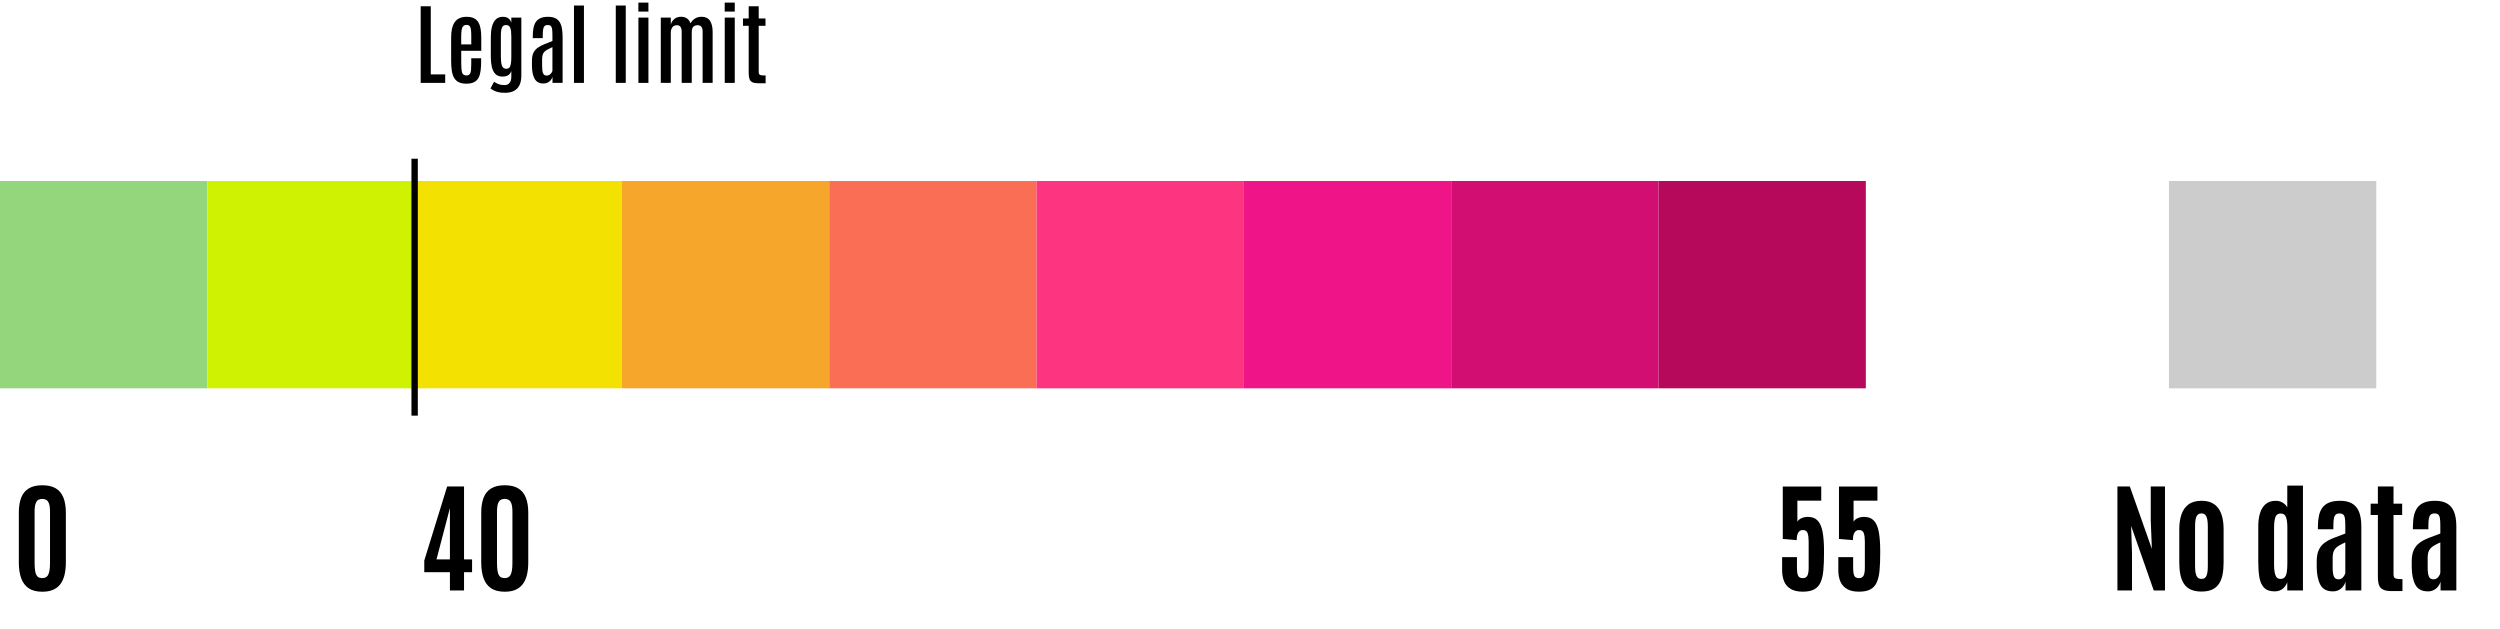
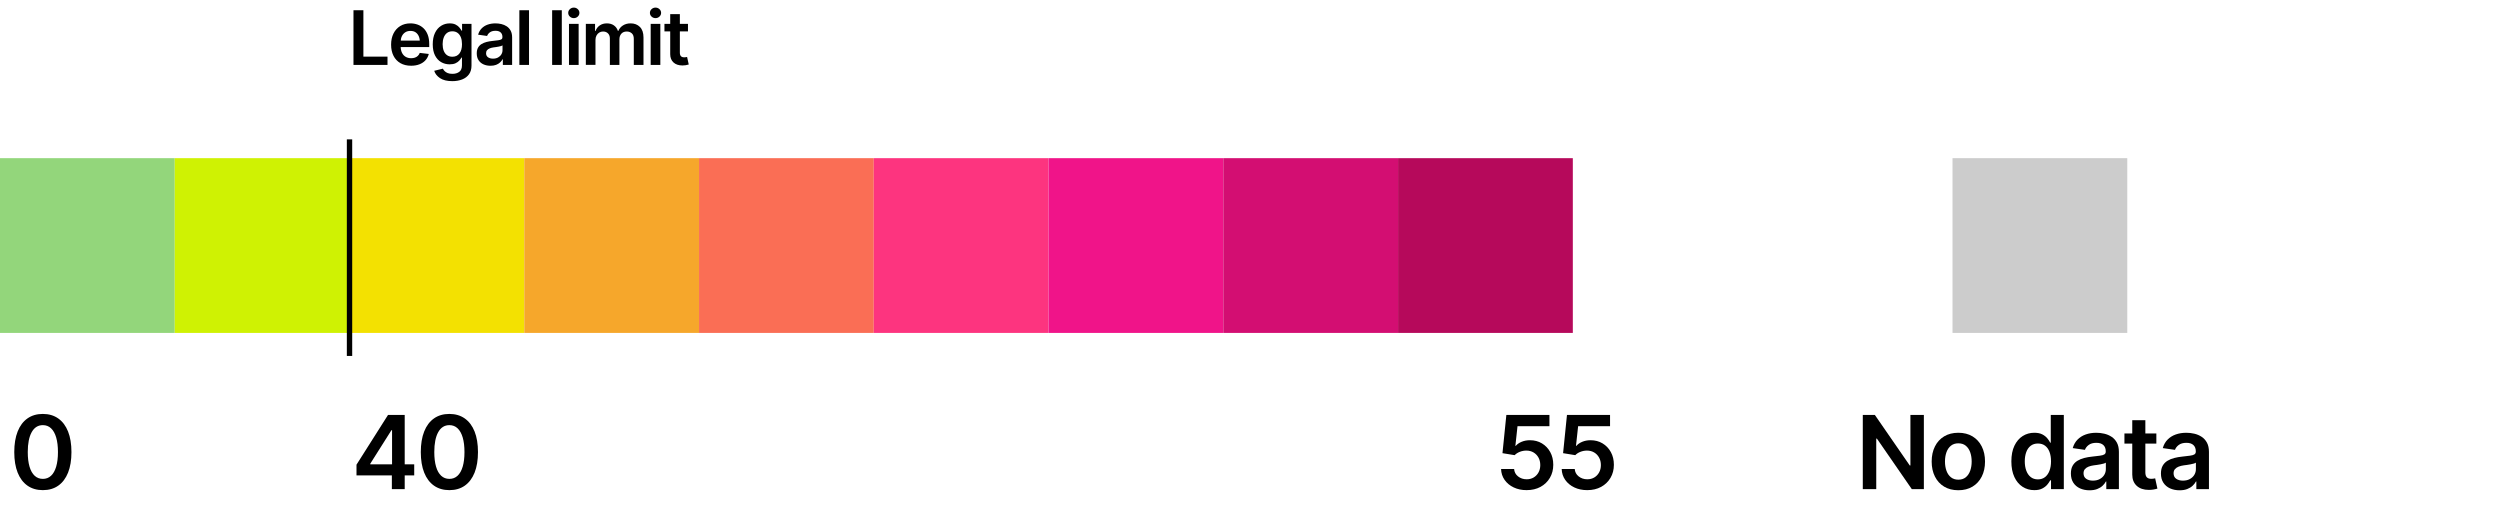
- <svg xmlns="http://www.w3.org/2000/svg" id="Layer_2" viewBox="0 0 392.547 98.627">
+ <svg xmlns="http://www.w3.org/2000/svg" id="Layer_2" viewBox="0 0 465.677 97.18">
  <defs>
    <style>.cls-1{fill:#93d67b;}.cls-1,.cls-2,.cls-3,.cls-4,.cls-5,.cls-6,.cls-7,.cls-8,.cls-9,.cls-10,.cls-11{stroke-width:0px;}.cls-2{fill:#d30e72;}.cls-3{fill:#f3e101;}.cls-4{fill:#fd347f;}.cls-5{fill:#b6095b;}.cls-6{fill:#000;}.cls-12{fill:none;stroke:#000;stroke-miterlimit:10;}.cls-7{fill:#f01489;}.cls-8{fill:#ccc;}.cls-9{fill:#fa6e55;}.cls-10{fill:#cff203;}.cls-11{fill:#f6a72b;}</style>
  </defs>
  <g id="Layer_1-2">
-     <path class="cls-6" d="M283.065,92.903c-.768,0-1.389-.138-1.865-.413s-.824-.665-1.044-1.169c-.219-.504-.329-1.1-.329-1.786v-2.05h2.329v1.79c0,.427.052.784.157,1.072.105.287.355.431.752.431.353,0,.595-.133.728-.398.134-.266.2-.668.2-1.206v-4.175c0-.532-.056-.96-.167-1.285-.111-.324-.359-.487-.742-.487-.31,0-.548.13-.715.39s-.25.659-.25,1.197l-2.189-.186v-8.238h6.039v2.227h-3.748v3.312c.117-.234.331-.422.641-.561.309-.14.643-.209,1.002-.209.655,0,1.167.191,1.535.575s.628.971.779,1.763.228,1.8.228,3.024v.334c0,1.026-.034,1.92-.103,2.681s-.212,1.391-.432,1.889c-.219.497-.552.868-.997,1.113-.445.244-1.048.366-1.809.366Z" />
-     <path class="cls-6" d="M291.888,92.903c-.767,0-1.389-.138-1.864-.413-.477-.275-.824-.665-1.044-1.169s-.329-1.1-.329-1.786v-2.05h2.328v1.79c0,.427.053.784.158,1.072.104.287.355.431.751.431.353,0,.596-.133.729-.398s.199-.668.199-1.206v-4.175c0-.532-.056-.96-.167-1.285-.111-.324-.358-.487-.742-.487-.31,0-.547.13-.714.39s-.251.659-.251,1.197l-2.189-.186v-8.238h6.04v2.227h-3.748v3.312c.117-.234.33-.422.64-.561.31-.14.644-.209,1.002-.209.655,0,1.168.191,1.536.575.367.384.627.971.779,1.763.151.792.227,1.8.227,3.024v.334c0,1.026-.034,1.92-.102,2.681-.068.761-.212,1.391-.432,1.889-.22.497-.552.868-.997,1.113-.445.244-1.049.366-1.81.366Z" />
-     <path class="cls-6" d="M70.646,92.717v-2.876h-4.026v-1.827l3.59-11.625h2.653v11.448h1.262v2.004h-1.262v2.876h-2.217ZM68.539,87.837h2.106v-8.062l-2.106,8.062Z" />
-     <path class="cls-6" d="M79.255,92.913c-.891,0-1.606-.183-2.148-.548-.541-.364-.934-.891-1.178-1.577s-.366-1.512-.366-2.477v-7.803c0-.939.125-1.73.375-2.37.251-.641.648-1.124,1.192-1.452.544-.327,1.253-.491,2.125-.491s1.578.164,2.119.491c.542.328.938.812,1.192,1.452.254.64.381,1.431.381,2.37v7.803c0,.724-.068,1.37-.204,1.938-.137.569-.35,1.052-.641,1.447-.291.396-.671.697-1.141.904-.471.208-1.039.312-1.707.312ZM79.245,90.769c.18,0,.344-.029.492-.088s.276-.172.385-.339.191-.409.25-.729c.06-.318.089-.737.089-1.257v-7.95c0-.606-.056-1.057-.167-1.351-.111-.293-.26-.486-.445-.579s-.387-.14-.604-.14c-.21,0-.406.044-.589.13-.183.087-.331.275-.445.566s-.172.745-.172,1.363v7.96c0,.526.026.948.079,1.267s.131.562.236.729.232.278.381.334.318.083.51.083Z" />
-     <path class="cls-6" d="M6.649,92.913c-.891,0-1.606-.183-2.148-.548-.541-.364-.934-.891-1.178-1.577-.245-.687-.367-1.512-.367-2.477v-7.803c0-.939.125-1.73.375-2.37.251-.641.648-1.124,1.192-1.452.544-.327,1.252-.491,2.125-.491s1.579.164,2.12.491c.542.328.938.812,1.192,1.452.253.64.38,1.431.38,2.37v7.803c0,.724-.068,1.37-.204,1.938-.136.569-.35,1.052-.64,1.447-.291.396-.671.697-1.141.904-.47.208-1.039.312-1.707.312ZM6.639,90.769c.179,0,.343-.029.492-.088s.277-.172.385-.339c.108-.167.191-.409.25-.729.059-.318.088-.737.088-1.257v-7.95c0-.606-.056-1.057-.167-1.351-.111-.293-.26-.486-.445-.579s-.387-.14-.603-.14c-.21,0-.407.044-.589.13-.183.087-.331.275-.445.566-.115.291-.172.745-.172,1.363v7.96c0,.526.026.948.079,1.267.052.318.131.562.236.729.105.167.232.278.38.334s.318.083.51.083Z" />
-     <path class="cls-6" d="M332.476,92.717v-16.328h1.948l3.46,9.797-.176-4.453v-5.344h2.235v16.328h-1.763l-3.553-10.14.139,4.286v5.854h-2.291Z" />
-     <path class="cls-6" d="M345.677,92.885c-.668,0-1.228-.104-1.679-.311-.452-.208-.809-.508-1.072-.9-.263-.393-.451-.873-.565-1.438-.114-.566-.172-1.211-.172-1.936v-5.204c0-.872.113-1.644.339-2.315.226-.67.595-1.195,1.108-1.576s1.193-.57,2.041-.57c.644,0,1.187.107,1.628.324.442.217.798.523,1.067.924.269.398.465.87.589,1.414.124.545.186,1.145.186,1.8v5.204c0,.712-.054,1.35-.162,1.912s-.294,1.043-.557,1.441c-.263.4-.617.705-1.062.914-.445.211-1.008.316-1.688.316ZM345.677,90.899c.278,0,.488-.084.631-.254.143-.171.238-.407.288-.711.049-.303.074-.652.074-1.048v-6.226c0-.42-.028-.781-.084-1.085-.056-.303-.154-.538-.297-.705s-.347-.251-.612-.251c-.278,0-.49.084-.636.251-.145.167-.244.402-.297.705-.052.304-.078.665-.078,1.085v6.226c0,.396.026.745.078,1.048.053.304.152.54.297.711.146.17.357.254.636.254Z" />
-     <path class="cls-6" d="M357.153,92.857c-.755,0-1.314-.202-1.68-.608-.365-.404-.603-.953-.714-1.646-.111-.691-.167-1.469-.167-2.328v-5.668c0-.748.089-1.422.269-2.018.18-.598.472-1.072.877-1.425s.941-.528,1.609-.528c.396,0,.752.094,1.067.283.315.188.56.438.732.746v-3.414h2.459v16.467h-2.459v-1.289c-.186.471-.445.826-.779,1.066-.334.242-.739.362-1.215.362ZM358.063,90.899c.297,0,.524-.088.682-.264.158-.176.266-.449.325-.816.059-.368.088-.834.088-1.396v-5.566c0-.68-.066-1.221-.199-1.623-.134-.402-.42-.604-.858-.604-.421,0-.697.196-.83.59-.134.393-.2.947-.2,1.664v5.725c0,.477.029.887.089,1.229.059.344.158.607.301.789.143.183.344.273.604.273Z" />
-     <path class="cls-6" d="M366.319,92.857c-.953,0-1.613-.347-1.98-1.039-.368-.692-.559-1.61-.571-2.755v-.891c0-.742.107-1.346.32-1.81.214-.464.518-.841.914-1.132.396-.291.868-.544,1.419-.761.551-.216,1.163-.448,1.837-.696v-1.215c0-.47-.019-.846-.056-1.127s-.12-.487-.25-.617-.331-.195-.604-.195c-.266,0-.468.066-.607.199-.139.134-.233.338-.283.613s-.074.626-.074,1.053v.621h-2.431v-.417c0-.637.055-1.206.163-1.707.107-.501.292-.927.552-1.276.26-.349.613-.615,1.062-.797.448-.183,1.012-.273,1.692-.273.6,0,1.113.084,1.54.254.427.171.773.424,1.039.762.266.337.461.76.585,1.266.123.508.186,1.099.186,1.772v10.028h-2.478v-1.382c-.074.267-.201.515-.38.747-.18.232-.403.419-.673.561-.269.143-.577.214-.923.214ZM367.173,90.964c.309,0,.557-.111.742-.334s.3-.448.343-.677v-4.787c-.371.166-.684.322-.937.469-.254.145-.458.305-.612.477-.155.174-.267.378-.334.613-.068.234-.103.522-.103.862v1.559c0,.638.066,1.099.2,1.388.133.287.366.431.7.431Z" />
-     <path class="cls-6" d="M375.56,92.811c-.594,0-1.048-.076-1.364-.229-.314-.15-.531-.391-.648-.719-.118-.327-.177-.751-.177-1.271v-9.723h-1.132v-1.781h1.132v-2.7h2.458v2.7h1.355v1.781h-1.355v9.296c0,.217.034.381.103.492s.202.186.403.223.5.055.896.055v1.875h-1.67Z" />
-     <path class="cls-6" d="M381.237,92.857c-.952,0-1.613-.347-1.98-1.039-.368-.692-.559-1.61-.57-2.755v-.891c0-.742.106-1.346.319-1.81.214-.464.519-.841.914-1.132s.869-.544,1.419-.761c.551-.216,1.163-.448,1.838-.696v-1.215c0-.47-.02-.846-.057-1.127s-.12-.487-.25-.617-.331-.195-.604-.195c-.266,0-.468.066-.607.199-.139.134-.233.338-.283.613-.049.275-.074.626-.074,1.053v.621h-2.43v-.417c0-.637.054-1.206.162-1.707.107-.501.292-.927.552-1.276.26-.349.613-.615,1.062-.797.448-.183,1.013-.273,1.692-.273.601,0,1.113.084,1.541.254.426.171.772.424,1.039.762.266.337.46.76.584,1.266.124.508.186,1.099.186,1.772v10.028h-2.477v-1.382c-.074.267-.201.515-.381.747s-.403.419-.673.561c-.269.143-.576.214-.923.214ZM382.091,90.964c.31,0,.557-.111.742-.334s.3-.448.344-.677v-4.787c-.371.166-.684.322-.938.469-.254.145-.458.305-.612.477-.154.174-.266.378-.334.613-.068.234-.103.522-.103.862v1.559c0,.638.066,1.099.2,1.388.133.287.366.431.7.431Z" />
-     <path class="cls-6" d="M66.055,13.016V.984h1.586v10.698h2.263v1.333h-3.849Z" />
-     <path class="cls-6" d="M73.212,13.139c-.501,0-.908-.084-1.22-.253-.312-.168-.552-.409-.718-.721-.167-.312-.28-.687-.342-1.125s-.093-.923-.093-1.456v-3.712c0-.479.041-.916.123-1.312s.216-.738.4-1.025.434-.508.748-.663.704-.232,1.169-.232c.475,0,.861.079,1.162.236s.532.38.694.67c.161.29.274.636.338,1.039.064.403.096.851.096,1.343v2.044h-3.145v2.03c0,.583.042,1.037.127,1.36.084.324.313.485.687.485.246,0,.423-.076.53-.229.106-.153.172-.367.194-.643.023-.276.034-.596.034-.96v-.861h1.552v.485c0,.538-.027,1.023-.082,1.456s-.16.801-.317,1.104-.391.536-.701.697c-.31.162-.722.243-1.237.243ZM72.419,6.973h1.579v-1.312c0-.378-.015-.698-.044-.96-.03-.262-.095-.459-.195-.591-.1-.132-.262-.198-.485-.198-.255,0-.444.078-.567.232s-.201.367-.235.636-.052.579-.052.93v1.265Z" />
-     <path class="cls-6" d="M79.371,14.567c-.51.014-.958-.039-1.343-.157-.386-.119-.724-.294-1.016-.526l.561-1.039c.219.146.468.27.745.373.278.103.591.149.937.14.333-.004.588-.124.766-.359s.267-.546.267-.933v-.909c-.127.337-.31.566-.547.687-.236.121-.513.181-.827.181-.482,0-.857-.134-1.124-.403s-.454-.637-.561-1.104c-.107-.467-.161-.995-.161-1.583v-3.09c0-.615.06-1.165.178-1.647.119-.483.32-.866.605-1.148.284-.283.673-.419,1.165-.41.314.004.582.084.804.239.221.155.377.39.468.704v-.82h1.572v9.167c0,.342-.04.667-.119.978-.08.31-.213.588-.4.834-.187.246-.44.443-.762.591s-.724.227-1.207.236ZM79.528,10.801c.174,0,.315-.052.428-.157.111-.105.194-.294.249-.567s.082-.663.082-1.169v-3.247c0-.551-.055-.978-.164-1.278s-.328-.451-.656-.451c-.241,0-.421.074-.54.222-.118.148-.194.35-.229.605s-.052.551-.052.889v3.274c0,.606.056,1.071.168,1.395.111.324.35.485.714.485Z" />
-     <path class="cls-6" d="M85.34,13.111c-.656,0-1.121-.247-1.395-.742s-.413-1.166-.417-2.013v-.854c0-.492.077-.896.232-1.213.154-.317.376-.578.663-.783s.626-.389,1.019-.55c.392-.162.824-.334,1.299-.516v-.834c0-.401-.014-.724-.041-.967s-.094-.423-.198-.537c-.105-.114-.271-.171-.499-.171-.224,0-.391.058-.503.174-.111.116-.186.296-.222.54-.037.244-.055.557-.055.94v.403h-1.565v-.301c0-.451.033-.864.099-1.237.066-.374.185-.695.355-.964s.413-.478.725-.625c.312-.148.715-.222,1.207-.222.455,0,.831.069,1.128.208.296.139.529.344.7.615s.292.607.362,1.008c.071.401.106.866.106,1.395v7.15h-1.586v-.943c-.046.16-.13.32-.253.482s-.283.295-.479.4c-.196.105-.424.157-.684.157ZM85.832,11.867c.236,0,.437-.08.598-.239.162-.16.266-.321.312-.485v-3.746c-.319.146-.584.277-.793.393-.21.116-.375.24-.496.373-.12.132-.206.291-.256.475-.051.185-.075.414-.075.687v1.039c0,.529.05.912.15,1.148.1.237.287.355.561.355Z" />
-     <path class="cls-6" d="M90.125,13.016V.868h1.565v12.147h-1.565Z" />
-     <path class="cls-6" d="M96.689,13.016V.868h1.565v12.147h-1.565Z" />
-     <path class="cls-6" d="M100.236,1.818V.41h1.579v1.408h-1.579ZM100.243,13.016V2.762h1.572v10.254h-1.572Z" />
-     <path class="cls-6" d="M103.757,13.016V2.762h1.572v1.087c.096-.342.279-.63.551-.865.271-.235.627-.352,1.069-.352.342,0,.64.081.892.243.254.162.448.427.585.796.169-.314.398-.566.69-.755s.641-.284,1.046-.284c.593,0,1.03.206,1.312.619s.424,1.004.424,1.774v7.991h-1.572V4.99c0-.378-.069-.645-.208-.8-.14-.155-.325-.232-.558-.232-.319,0-.556.085-.711.256s-.232.45-.232.837v7.964h-1.579V4.977c0-.337-.062-.591-.188-.762-.126-.171-.312-.256-.558-.256-.328,0-.57.113-.728.338s-.236.512-.236.858v7.861h-1.572Z" />
-     <path class="cls-6" d="M113.792,1.818V.41h1.579v1.408h-1.579ZM113.799,13.016V2.762h1.572v10.254h-1.572Z" />
-     <path class="cls-6" d="M119.138,13.077c-.438,0-.769-.054-.995-.161-.225-.107-.379-.279-.461-.516s-.123-.547-.123-.93v-7.417h-.896v-1.155h.896V.984h1.572v1.914h1.066v1.155h-1.066v7.219c0,.168.023.294.072.376.047.082.148.137.304.164s.392.041.711.041v1.224h-1.08Z" />
-     <rect class="cls-8" x="340.569" y="28.422" width="32.552" height="32.552" />
-     <rect class="cls-3" x="65.105" y="28.422" width="32.552" height="32.552" transform="translate(36.68306 126.0788) rotate(-90)" />
-     <rect class="cls-11" x="97.657" y="28.422" width="32.552" height="32.552" transform="translate(69.23543 158.6312) rotate(-90)" />
-     <rect class="cls-1" x="0" y="28.422" width="32.552" height="32.552" transform="translate(-28.42168 60.97405) rotate(-90)" />
-     <rect class="cls-10" x="32.552" y="28.422" width="32.552" height="32.552" transform="translate(4.13069 93.52642) rotate(-90)" />
-     <rect class="cls-9" x="130.209" y="28.422" width="32.552" height="32.552" transform="translate(101.7878 191.1835) rotate(-90)" />
-     <rect class="cls-4" x="162.762" y="28.422" width="32.552" height="32.552" transform="translate(134.3402 223.7359) rotate(-90)" />
-     <rect class="cls-7" x="195.314" y="28.422" width="32.552" height="32.552" transform="translate(166.8925 256.2883) rotate(-90)" />
-     <rect class="cls-2" x="227.867" y="28.422" width="32.552" height="32.552" transform="translate(199.4449 288.8406) rotate(-90)" />
-     <rect class="cls-5" x="260.419" y="28.422" width="32.552" height="32.552" transform="translate(231.9973 321.393) rotate(-90)" />
-     <line class="cls-12" x1="65.105" y1="24.922" x2="65.105" y2="65.263" />
+     <path class="cls-6" d="M284.373,91.298c-.903,0-1.708-.169-2.417-.506-.708-.337-1.271-.803-1.688-1.396-.417-.594-.639-1.273-.663-2.041h2.431c.037.563.28,1.024.729,1.383s.984.538,1.609.538c.495,0,.931-.113,1.309-.339.377-.226.676-.538.895-.937.22-.399.33-.855.33-1.369,0-.525-.111-.991-.334-1.396-.223-.405-.529-.724-.919-.956-.39-.231-.838-.348-1.345-.348-.421,0-.829.079-1.225.236-.396.158-.712.363-.946.617l-2.273-.371.724-7.125h8.025v2.097h-5.947l-.398,3.664h.074c.26-.309.623-.561,1.09-.756.467-.194.981-.292,1.545-.292.841,0,1.588.196,2.24.589s1.167.933,1.545,1.619c.377.687.565,1.475.565,2.365,0,.909-.21,1.722-.631,2.436-.421.715-1.002,1.274-1.744,1.68-.742.404-1.602.607-2.579.607Z" />
+     <path class="cls-6" d="M295.664,91.298c-.903,0-1.709-.169-2.417-.506s-1.271-.803-1.688-1.396c-.417-.594-.639-1.273-.663-2.041h2.431c.037.563.279,1.024.729,1.383.448.358.984.538,1.609.538.494,0,.931-.113,1.308-.339s.676-.538.896-.937c.22-.399.329-.855.329-1.369,0-.525-.111-.991-.334-1.396-.223-.405-.528-.724-.918-.956-.39-.231-.839-.348-1.346-.348-.421,0-.829.079-1.225.236-.396.158-.711.363-.946.617l-2.272-.371.724-7.125h8.024v2.097h-5.946l-.399,3.664h.074c.26-.309.623-.561,1.091-.756.467-.194.981-.292,1.544-.292.841,0,1.588.196,2.241.589.652.393,1.167.933,1.544,1.619s.566,1.475.566,2.365c0,.909-.211,1.722-.631,2.436-.421.715-1.002,1.274-1.744,1.68-.742.404-1.603.607-2.579.607Z" />
+     <path class="cls-6" d="M66.405,88.552v-1.995l5.873-9.268h1.651v2.839h-1.012l-3.952,6.253v.111h8.192v2.06h-10.753ZM72.992,91.113v-3.164l.037-.899v-9.76h2.356v13.823h-2.394Z" />
+     <path class="cls-6" d="M83.708,91.298c-1.12,0-2.077-.28-2.872-.84-.794-.56-1.402-1.367-1.822-2.421-.421-1.055-.631-2.33-.631-3.827s.21-2.775.631-3.836c.42-1.062,1.028-1.871,1.822-2.431.795-.561,1.749-.84,2.862-.84,1.119,0,2.078.281,2.876.844.798.563,1.407,1.373,1.828,2.431.42,1.058.631,2.335.631,3.832s-.211,2.772-.631,3.827c-.421,1.054-1.027,1.861-1.818,2.421-.792.56-1.751.84-2.876.84ZM83.708,89.202c.6,0,1.108-.195,1.525-.585.418-.39.736-.957.956-1.702s.329-1.646.329-2.704c0-1.063-.109-1.97-.329-2.719-.22-.748-.538-1.318-.956-1.711-.417-.394-.926-.59-1.525-.59-.903,0-1.598.438-2.083,1.313-.485.875-.729,2.11-.729,3.706,0,1.058.108,1.959.325,2.704.216.745.534,1.312.955,1.702s.931.585,1.531.585Z" />
+     <path class="cls-6" d="M7.984,91.298c-1.12,0-2.077-.28-2.872-.84-.794-.56-1.402-1.367-1.823-2.421-.421-1.055-.631-2.33-.631-3.827s.21-2.775.631-3.836c.42-1.062,1.028-1.871,1.823-2.431.795-.561,1.749-.84,2.862-.84,1.119,0,2.078.281,2.876.844.798.563,1.407,1.373,1.828,2.431.42,1.058.631,2.335.631,3.832s-.21,2.772-.631,3.827c-.421,1.054-1.027,1.861-1.818,2.421-.792.56-1.75.84-2.876.84ZM7.984,89.202c.6,0,1.109-.195,1.526-.585.418-.39.736-.957.956-1.702.219-.745.329-1.646.329-2.704,0-1.063-.11-1.97-.329-2.719-.22-.748-.538-1.318-.956-1.711-.417-.394-.926-.59-1.526-.59-.903,0-1.597.438-2.083,1.313-.486.875-.729,2.11-.729,3.706,0,1.058.108,1.959.325,2.704.216.745.535,1.312.956,1.702.42.39.931.585,1.531.585Z" />
+     <path class="cls-6" d="M358.359,77.29v13.823h-2.245l-6.504-9.417h-.12v9.417h-2.505v-13.823h2.245l6.503,9.416h.121v-9.416h2.505Z" />
+     <path class="cls-6" d="M364.779,91.317c-1.015,0-1.893-.223-2.635-.668s-1.316-1.07-1.721-1.874c-.405-.804-.608-1.737-.608-2.802,0-1.07.203-2.009.608-2.815.404-.808.979-1.434,1.721-1.879s1.62-.668,2.635-.668c1.014,0,1.893.223,2.635.668s1.317,1.071,1.726,1.879c.408.807.612,1.745.612,2.815,0,1.064-.204,1.998-.612,2.802s-.983,1.429-1.726,1.874-1.621.668-2.635.668ZM364.779,89.35c.562,0,1.026-.15,1.392-.45.364-.3.639-.706.821-1.22.182-.514.273-1.082.273-1.707,0-.637-.092-1.212-.273-1.726-.183-.513-.457-.92-.821-1.22-.365-.301-.829-.45-1.392-.45-.551,0-1.012.149-1.383.45-.371.3-.647.707-.83,1.22-.183.514-.273,1.089-.273,1.726,0,.625.091,1.193.273,1.707s.459.92.83,1.22.832.45,1.383.45Z" />
+     <path class="cls-6" d="M378.927,91.298c-.811,0-1.538-.209-2.185-.626-.646-.418-1.155-1.025-1.526-1.823s-.557-1.766-.557-2.903c0-1.156.19-2.131.571-2.923.38-.792.892-1.392,1.535-1.8.643-.408,1.363-.612,2.161-.612.612,0,1.113.103,1.503.306.39.205.701.45.933.738.232.287.409.555.533.803h.103v-5.168h2.431v13.823h-2.385v-1.642h-.148c-.13.254-.312.521-.547.802-.235.282-.548.522-.938.724s-.885.302-1.484.302ZM379.605,89.294c.52,0,.96-.141,1.322-.422.361-.282.638-.675.83-1.179.191-.504.287-1.09.287-1.758,0-.674-.094-1.26-.282-1.758-.189-.498-.464-.883-.826-1.155-.361-.272-.806-.408-1.331-.408-.538,0-.99.143-1.354.427-.365.285-.639.678-.821,1.178-.183.502-.273,1.074-.273,1.717,0,.644.093,1.219.278,1.726s.459.906.821,1.196c.361.291.812.437,1.35.437Z" />
+     <path class="cls-6" d="M389.224,91.327c-.66,0-1.254-.119-1.781-.357-.524-.238-.939-.59-1.242-1.053-.303-.465-.454-1.036-.454-1.717,0-.581.107-1.063.324-1.447.217-.383.512-.689.887-.918.374-.229.796-.404,1.265-.524.471-.121.957-.206,1.457-.255.613-.068,1.107-.127,1.484-.177s.65-.13.822-.241c.17-.111.254-.284.254-.52v-.047c0-.5-.148-.891-.445-1.168-.297-.279-.729-.418-1.299-.418-.6,0-1.074.13-1.424.39s-.586.565-.709.919l-2.273-.325c.18-.631.477-1.158.891-1.582.414-.423.92-.742,1.518-.955.596-.214,1.256-.32,1.98-.32.494,0,.988.058,1.484.172.494.114.949.308,1.363.579.414.273.746.638.992,1.096.248.457.371,1.029.371,1.716v6.939h-2.348v-1.429h-.074c-.148.285-.355.552-.625.803-.27.25-.604.453-1.002.607s-.871.232-1.416.232ZM389.847,89.526c.494,0,.922-.097,1.279-.292.359-.194.637-.454.836-.779.197-.324.297-.679.297-1.062v-1.216c-.08.062-.211.119-.391.172-.18.052-.383.101-.611.144s-.453.08-.674.111c-.219.031-.408.056-.57.074-.365.05-.691.131-.979.246-.287.114-.516.271-.682.469-.168.197-.25.454-.25.77,0,.451.164.792.49,1.021.328.229.746.343,1.254.343Z" />
+     <path class="cls-6" d="M401.666,80.741v1.893h-5.946v-1.893h5.946ZM397.176,78.273h2.44v9.723c0,.408.089.71.269.904.18.195.464.292.854.292.105,0,.223-.009.353-.027s.247-.04.353-.064l.417,1.91c-.26.081-.522.141-.788.182-.266.04-.532.061-.798.061-.965,0-1.723-.256-2.273-.766-.55-.511-.825-1.207-.825-2.092v-10.122Z" />
+     <path class="cls-6" d="M405.998,91.327c-.661,0-1.255-.119-1.781-.357-.525-.238-.939-.59-1.242-1.053-.304-.465-.455-1.036-.455-1.717,0-.581.108-1.063.324-1.447.217-.383.512-.689.887-.918.374-.229.796-.404,1.266-.524.471-.121.956-.206,1.457-.255.612-.068,1.107-.127,1.484-.177s.65-.13.821-.241c.17-.111.255-.284.255-.52v-.047c0-.5-.148-.891-.445-1.168-.297-.279-.729-.418-1.299-.418-.6,0-1.075.13-1.424.39-.35.26-.586.565-.71.919l-2.272-.325c.179-.631.476-1.158.891-1.582.414-.423.919-.742,1.517-.955.597-.214,1.257-.32,1.98-.32.495,0,.989.058,1.484.172s.949.308,1.364.579c.414.273.745.638.992,1.096.247.457.371,1.029.371,1.716v6.939h-2.348v-1.429h-.074c-.148.285-.356.552-.626.803-.269.25-.603.453-1.002.607-.398.154-.87.232-1.415.232ZM406.62,89.526c.495,0,.922-.097,1.28-.292.358-.194.637-.454.835-.779.198-.324.297-.679.297-1.062v-1.216c-.08.062-.21.119-.39.172-.18.052-.384.101-.612.144s-.453.08-.673.111-.409.056-.57.074c-.365.05-.691.131-.979.246-.288.114-.516.271-.682.469-.168.197-.251.454-.251.77,0,.451.164.792.491,1.021.328.229.746.343,1.253.343Z" />
+     <path class="cls-6" d="M65.843,12.093V1.907h1.846v8.641h4.491v1.545h-6.337Z" />
+     <path class="cls-6" d="M76.562,12.243c-.766,0-1.426-.161-1.982-.482-.556-.321-.983-.776-1.281-1.364-.299-.588-.448-1.281-.448-2.078,0-.789.148-1.48.444-2.075.297-.595.714-1.059,1.251-1.391.538-.333,1.172-.499,1.9-.499.47,0,.915.075,1.337.226.421.15.795.383,1.121.697.325.314.582.714.769,1.2.188.485.28,1.063.28,1.733v.561h-6.262v-1.21h5.366l-.841.355c0-.433-.065-.81-.198-1.131-.132-.321-.328-.573-.588-.755s-.583-.273-.971-.273c-.387,0-.718.091-.991.273s-.48.427-.622.735c-.141.308-.212.65-.212,1.029v.841c0,.465.081.862.243,1.193.161.331.39.582.684.755s.637.26,1.028.26c.256,0,.489-.037.701-.109s.394-.184.547-.332c.152-.148.27-.332.352-.55l1.682.198c-.109.442-.311.828-.604,1.159s-.67.585-1.128.766-.983.27-1.576.27Z" />
+     <path class="cls-6" d="M84.245,15.114c-.971,0-1.733-.188-2.29-.564-.556-.376-.913-.831-1.073-1.364l1.613-.396c.073.15.181.3.321.448.142.148.331.271.567.369.237.098.536.147.896.147.511,0,.934-.124,1.269-.373s.502-.653.502-1.213v-1.442h-.103c-.086.182-.219.37-.396.564s-.411.358-.7.492c-.29.134-.655.202-1.098.202-.583,0-1.113-.139-1.589-.417-.477-.278-.854-.693-1.135-1.244s-.421-1.242-.421-2.071c0-.838.141-1.547.421-2.126s.659-1.019,1.138-1.319,1.012-.451,1.6-.451c.447,0,.816.075,1.107.226.292.15.524.332.697.543.174.212.308.409.403.591h.096v-1.265h1.757v7.766c0,.652-.154,1.192-.465,1.62-.31.428-.734.749-1.274.96s-1.154.318-1.843.318ZM84.259,10.568c.574,0,1.018-.206,1.33-.619.312-.413.468-.983.468-1.712,0-.483-.068-.905-.205-1.265s-.339-.64-.608-.841c-.269-.201-.597-.301-.984-.301-.4,0-.735.105-1.005.314-.269.209-.471.496-.604.858-.135.362-.202.773-.202,1.234,0,.465.068.873.205,1.224s.341.623.612.817c.271.194.603.291.994.291Z" />
+     <path class="cls-6" d="M91.369,12.25c-.488,0-.926-.088-1.312-.263-.388-.175-.693-.434-.916-.776-.224-.342-.335-.763-.335-1.265,0-.428.079-.784.239-1.066.159-.283.377-.508.652-.677.276-.168.587-.297.934-.386.346-.089.704-.151,1.073-.188.451-.05.815-.093,1.094-.13.277-.037.479-.096.604-.178.126-.082.188-.209.188-.383v-.034c0-.369-.109-.656-.328-.861s-.538-.308-.957-.308c-.442,0-.792.096-1.05.287-.257.191-.432.417-.522.677l-1.675-.239c.132-.465.351-.854.656-1.166.305-.312.678-.547,1.117-.704.44-.157.927-.236,1.46-.236.364,0,.729.042,1.094.126.364.084.699.227,1.005.427.305.201.549.469.731.807.182.337.273.759.273,1.265v5.113h-1.729v-1.053h-.055c-.109.209-.264.407-.462.591s-.444.334-.738.448-.642.171-1.042.171ZM91.827,10.924c.364,0,.679-.072.943-.215.264-.144.469-.335.615-.574.146-.239.219-.5.219-.783v-.896c-.06.045-.155.088-.287.126-.133.039-.283.074-.451.106-.169.032-.334.059-.496.082-.161.023-.302.041-.42.055-.27.037-.51.097-.722.181s-.379.199-.502.345-.185.335-.185.567c0,.333.12.583.362.752.241.168.549.253.923.253Z" />
+     <path class="cls-6" d="M98.54,1.907v10.186h-1.798V1.907h1.798Z" />
+     <path class="cls-6" d="M104.646,1.907v10.186h-1.798V1.907h1.798Z" />
+     <path class="cls-6" d="M106.888,3.377c-.287,0-.533-.096-.738-.287s-.308-.421-.308-.69c0-.273.103-.506.308-.697s.451-.287.738-.287c.282,0,.526.096.731.287s.308.424.308.697c0,.269-.103.499-.308.69s-.449.287-.731.287ZM105.985,12.093v-7.643h1.798v7.643h-1.798Z" />
+     <path class="cls-6" d="M109.124,12.093v-7.643h1.716v1.306h.096c.159-.438.424-.78.793-1.029s.807-.373,1.312-.373c.52,0,.957.125,1.312.376s.604.592.745,1.025h.082c.173-.424.46-.763.861-1.019s.88-.383,1.436-.383c.702,0,1.274.222,1.72.667.443.444.666,1.093.666,1.945v5.127h-1.805v-4.854c0-.469-.127-.814-.379-1.036-.254-.221-.562-.332-.927-.332-.433,0-.771.136-1.012.407s-.362.619-.362,1.042v4.771h-1.777v-4.922c0-.396-.116-.712-.349-.947s-.54-.352-.923-.352c-.26,0-.497.066-.711.198s-.384.317-.51.554c-.125.237-.188.51-.188.82v4.648h-1.798Z" />
+     <path class="cls-6" d="M122.106,3.377c-.287,0-.533-.096-.738-.287s-.308-.421-.308-.69c0-.273.103-.506.308-.697s.451-.287.738-.287c.282,0,.526.096.731.287s.308.424.308.697c0,.269-.103.499-.308.69s-.449.287-.731.287ZM121.203,12.093v-7.643h1.798v7.643h-1.798Z" />
+     <path class="cls-6" d="M128.149,4.45v1.395h-4.382v-1.395h4.382ZM124.84,2.632h1.798v7.164c0,.301.066.523.198.667s.342.215.629.215c.077,0,.164-.007.26-.021s.183-.03.26-.048l.308,1.408c-.191.059-.385.104-.581.133s-.392.044-.588.044c-.711,0-1.27-.188-1.675-.564s-.608-.89-.608-1.542V2.632Z" />
+     <rect class="cls-8" x="363.696" y="29.461" width="32.552" height="32.552" />
+     <rect class="cls-3" x="65.105" y="29.461" width="32.552" height="32.552" transform="translate(35.644 127.1179) rotate(-90)" />
+     <rect class="cls-11" x="97.657" y="29.461" width="32.552" height="32.552" transform="translate(68.19637 159.6702) rotate(-90)" />
+     <rect class="cls-1" x="0" y="29.461" width="32.552" height="32.552" transform="translate(-29.46074 62.01311) rotate(-90)" />
+     <rect class="cls-10" x="32.552" y="29.461" width="32.552" height="32.552" transform="translate(3.091627 94.56548) rotate(-90)" />
+     <rect class="cls-9" x="130.209" y="29.461" width="32.552" height="32.552" transform="translate(100.7487 192.2226) rotate(-90)" />
+     <rect class="cls-4" x="162.762" y="29.461" width="32.552" height="32.552" transform="translate(133.3011 224.775) rotate(-90)" />
+     <rect class="cls-7" x="195.314" y="29.461" width="32.552" height="32.552" transform="translate(165.8535 257.3273) rotate(-90)" />
+     <rect class="cls-2" x="227.867" y="29.461" width="32.552" height="32.552" transform="translate(198.4058 289.8797) rotate(-90)" />
+     <rect class="cls-5" x="260.419" y="29.461" width="32.552" height="32.552" transform="translate(230.9582 322.4321) rotate(-90)" />
+     <line class="cls-12" x1="65.105" y1="25.961" x2="65.105" y2="66.302" />
  </g>
</svg>
